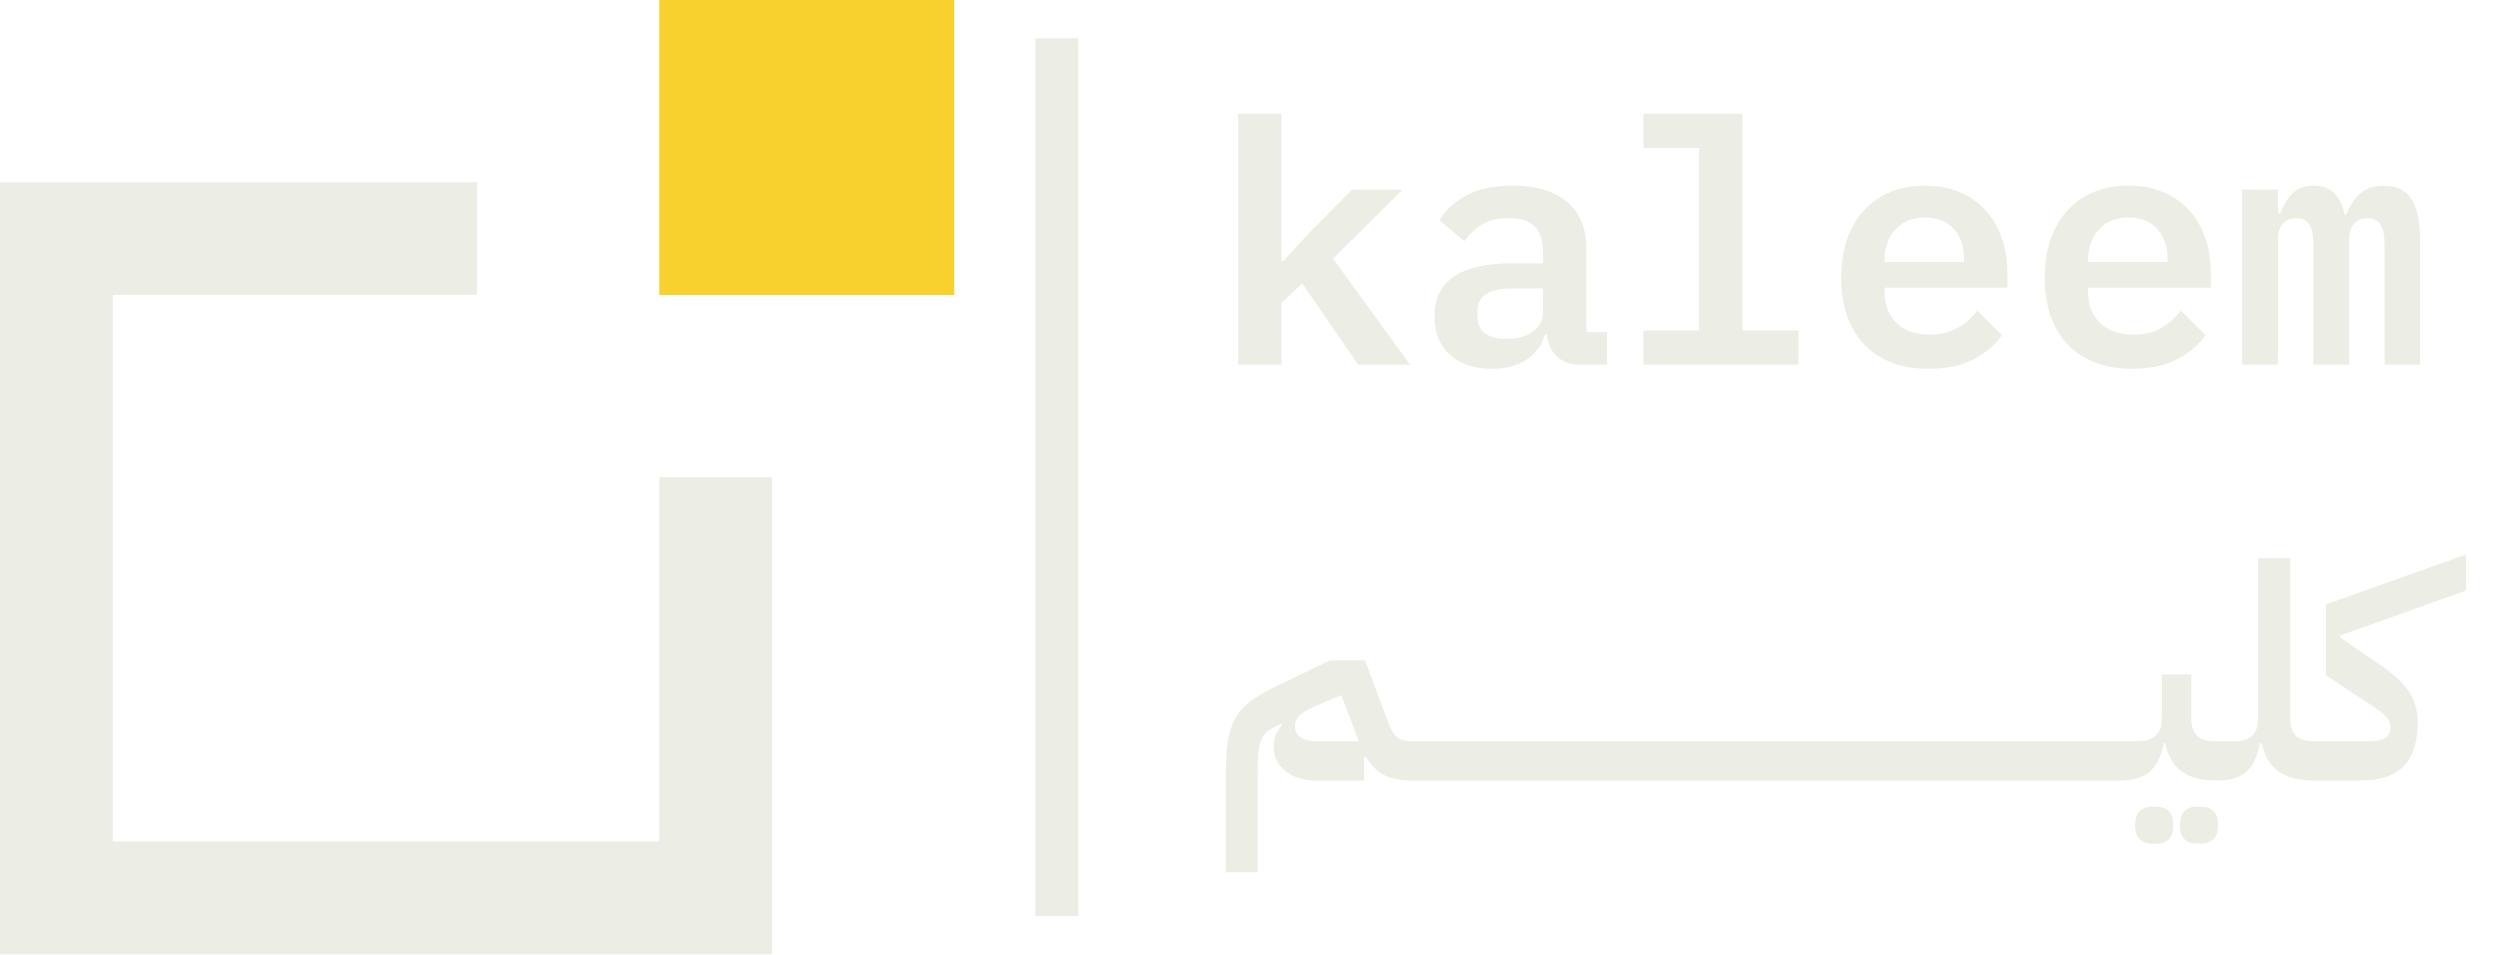
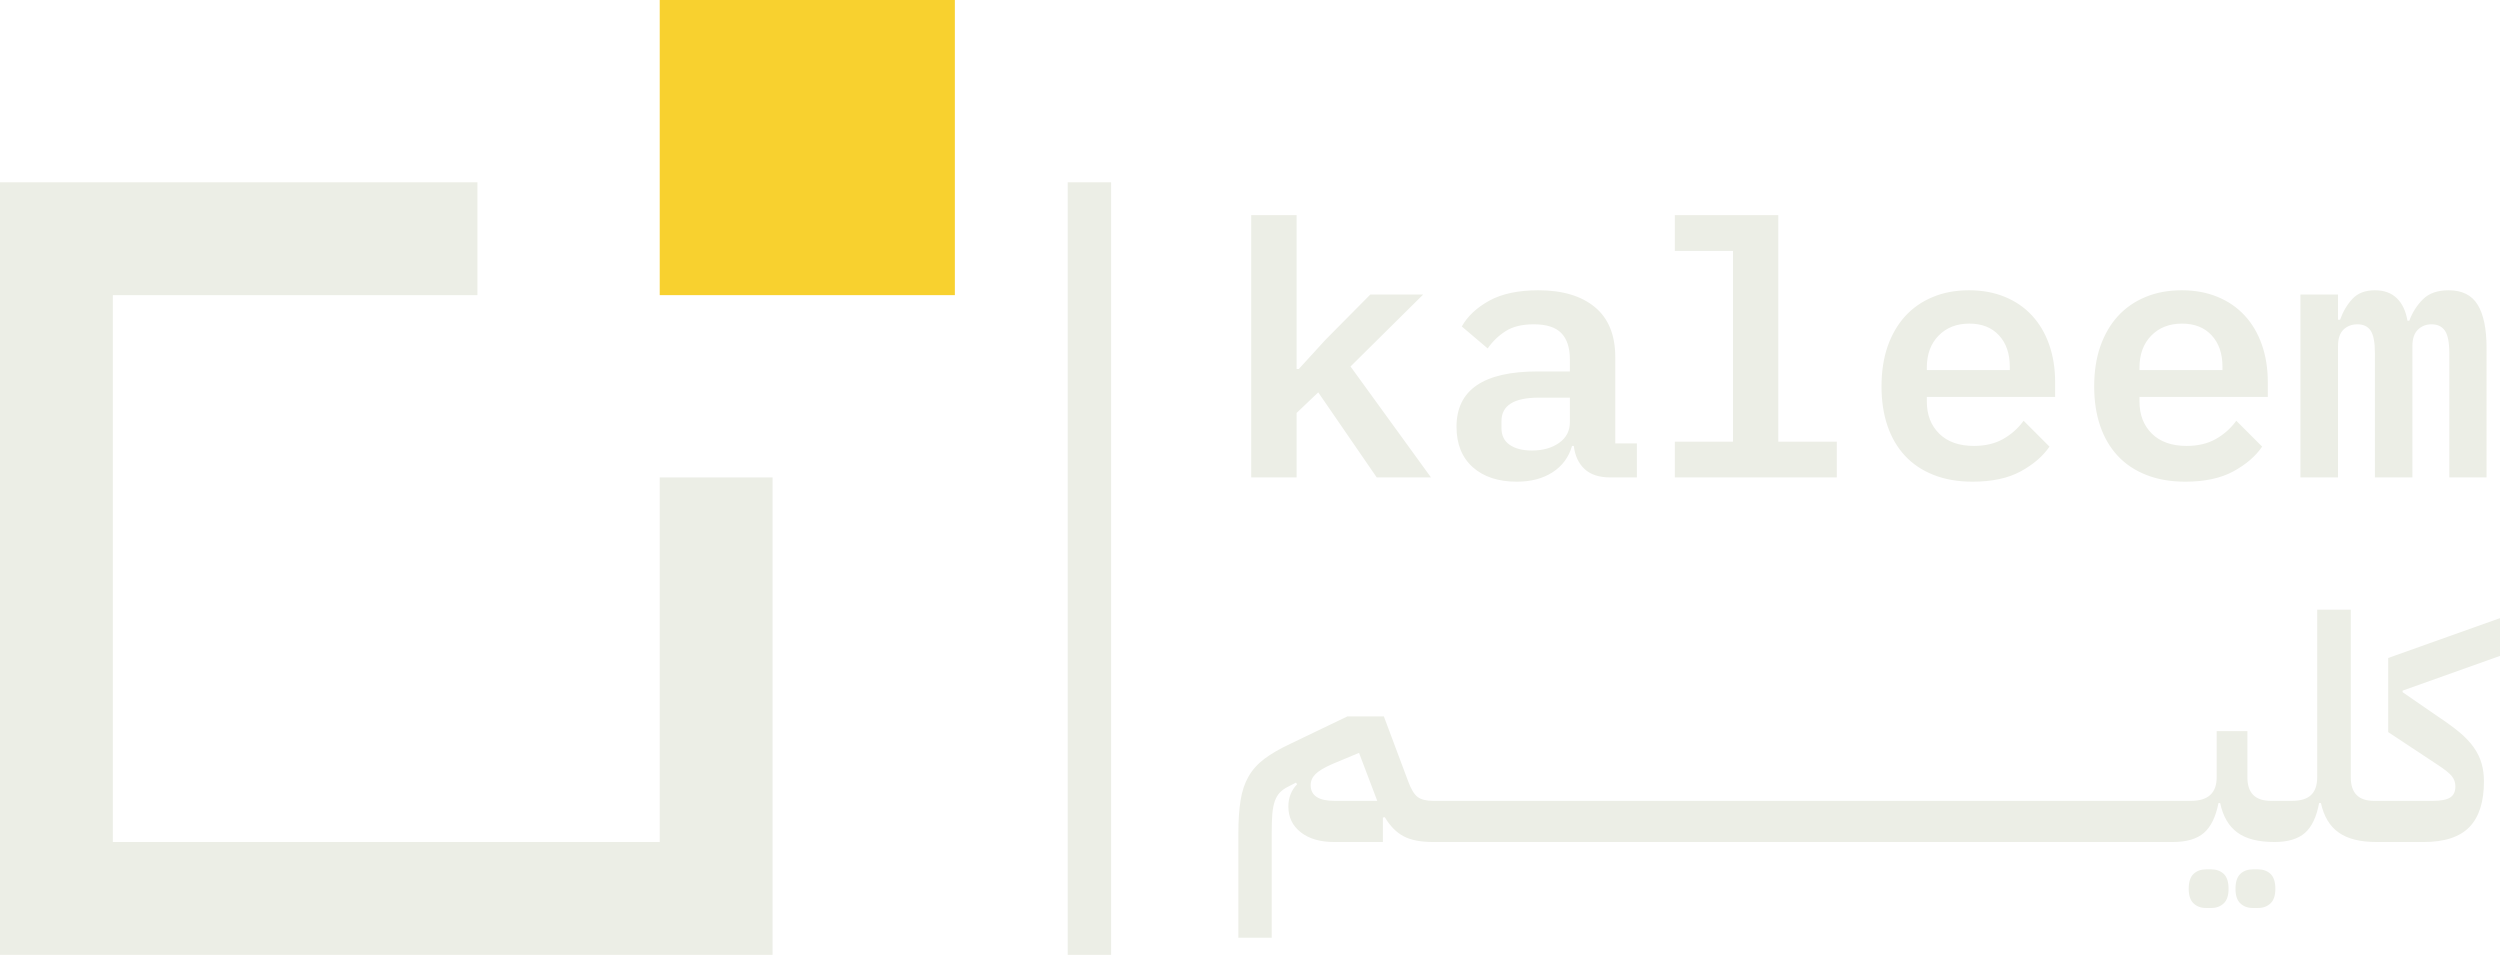
- <svg xmlns="http://www.w3.org/2000/svg" viewBox="0 0 524 200" role="img" aria-label="Kaleem — كليم">
-   <g transform="scale(1.81818)">
+ <svg xmlns="http://www.w3.org/2000/svg" viewBox="0 0 288 110" role="img" aria-label="Kaleem — كليم">
+   <g>
    <path d="M0 21H55V34H13V97H76V55H89V110H0Z" fill="#eceee6" />
    <rect x="76" y="0" width="34" height="34" fill="#f8d12f" />
  </g>
-   <rect x="217" y="8" width="9" height="184" fill="#eceee6" />
-   <path d="M259.5 23.84H268.6V54.69H269.03L274.36 48.86L283.39 39.76H293.98L279.41 54.2L295.55 76.45H284.67L272.94 59.39L268.6 63.51V76.45H259.5ZM331.52 76.45Q328.18 76.45 326.37 74.78Q324.55 73.11 324.2 70.12H323.84Q322.85 73.53 319.93 75.42Q317.02 77.3 312.75 77.3Q307.21 77.3 303.94 74.39Q300.66 71.47 300.66 66.28Q300.66 55.19 316.95 55.19H323.42V52.77Q323.42 49.29 321.71 47.51Q320 45.73 316.16 45.73Q312.68 45.73 310.55 47.09Q308.41 48.44 306.92 50.57L301.73 46.16Q303.44 43.1 307.24 41.01Q311.04 38.91 317.09 38.91Q324.34 38.91 328.43 42.29Q332.52 45.66 332.52 52.35V69.62H336.85V76.45ZM315.81 71.05Q319.08 71.05 321.25 69.52Q323.42 67.99 323.42 65.36V60.45H317.16Q309.69 60.45 309.69 65.15V66.57Q309.69 68.77 311.33 69.91Q312.96 71.05 315.81 71.05ZM344.46 69.27H356.12V31.02H344.46V23.84H365.22V69.27H376.95V76.45H344.46ZM404.18 77.3Q399.77 77.3 396.36 75.95Q392.95 74.6 390.64 72.11Q388.33 69.62 387.12 66.1Q385.91 62.59 385.91 58.18Q385.91 53.7 387.15 50.14Q388.4 46.59 390.67 44.1Q392.95 41.61 396.18 40.26Q399.42 38.91 403.47 38.91Q407.45 38.91 410.65 40.22Q413.85 41.54 416.09 43.96Q418.33 46.37 419.54 49.79Q420.75 53.2 420.75 57.32V60.31H395.01V61.23Q395.01 65.22 397.5 67.67Q399.99 70.12 404.47 70.12Q407.88 70.12 410.33 68.74Q412.79 67.35 414.42 65.07L419.61 70.26Q417.62 73.18 413.82 75.24Q410.01 77.3 404.18 77.3ZM403.54 45.59Q399.7 45.59 397.36 48.01Q395.01 50.43 395.01 54.41V54.91H411.65V54.27Q411.65 50.29 409.48 47.94Q407.31 45.59 403.54 45.59ZM446.84 77.3Q442.43 77.3 439.02 75.95Q435.61 74.6 433.3 72.11Q430.99 69.62 429.78 66.1Q428.57 62.59 428.57 58.18Q428.57 53.7 429.81 50.14Q431.06 46.59 433.33 44.1Q435.61 41.61 438.84 40.26Q442.08 38.91 446.13 38.91Q450.11 38.91 453.31 40.22Q456.51 41.54 458.75 43.96Q460.99 46.37 462.2 49.79Q463.41 53.2 463.41 57.32V60.31H437.67V61.23Q437.67 65.22 440.16 67.67Q442.65 70.12 447.13 70.12Q450.54 70.12 452.99 68.74Q455.44 67.35 457.08 65.07L462.27 70.26Q460.28 73.18 456.47 75.24Q452.67 77.3 446.84 77.3ZM446.2 45.59Q442.36 45.59 440.02 48.01Q437.67 50.43 437.67 54.41V54.91H454.31V54.27Q454.31 50.29 452.14 47.94Q449.97 45.59 446.2 45.59ZM469.95 76.45V39.76H477.48V44.81H477.91Q478.76 42.39 480.36 40.65Q481.96 38.91 484.88 38.91Q487.65 38.91 489.29 40.51Q490.92 42.11 491.42 45.02H491.77Q492.7 42.54 494.51 40.72Q496.32 38.91 499.67 38.91Q503.72 38.91 505.5 41.82Q507.27 44.74 507.27 50.43V76.45H499.81V51.49Q499.81 48.29 498.92 47.01Q498.03 45.73 496.25 45.73Q494.62 45.73 493.52 46.8Q492.41 47.87 492.41 50.07V76.45H484.88V51.49Q484.88 48.29 484.02 47.01Q483.17 45.73 481.39 45.73Q479.69 45.73 478.59 46.8Q477.48 47.87 477.48 50.07V76.45Z" fill="#eceee6" />
-   <path d="M256.94 161.84Q256.94 157.93 257.38 155.19Q257.83 152.45 258.99 150.43Q260.16 148.42 262.17 146.91Q264.19 145.39 267.28 143.94L278.8 138.4H286.11L290.96 151.38Q291.85 153.77 292.89 154.56Q293.92 155.35 296 155.35H297.7V161.9L296 163.6Q292.22 163.6 290.05 162.43Q287.88 161.27 286.3 158.62L285.92 158.69V163.6H276.16Q271.94 163.6 269.45 161.65Q266.96 159.69 266.96 156.48Q266.96 153.83 268.72 152.01L268.47 151.69L266.9 152.51Q265.89 153.02 265.26 153.68Q264.63 154.34 264.25 155.38Q263.87 156.42 263.75 157.99Q263.62 159.57 263.62 161.84V182.81H256.94ZM271.43 152.2Q271.43 155.35 276.22 155.35H284.79L281.14 145.71L275.72 147.98Q273.32 149.05 272.38 149.99Q271.43 150.94 271.43 152.2ZM296 157.05 297.7 155.35H304.45V161.9L302.74 163.6H296ZM302.74 157.05 304.45 155.35H311.19V161.9L309.49 163.6H302.74ZM309.49 157.05 311.19 155.35H317.93V161.9L316.23 163.6H309.49ZM316.23 157.05 317.93 155.35H324.67V161.9L322.97 163.6H316.23ZM322.97 157.05 324.67 155.35H331.41V161.9L329.71 163.6H322.97ZM329.71 157.05 331.41 155.35H338.15V161.9L336.45 163.6H329.71ZM336.45 157.05 338.15 155.35H344.89V161.9L343.19 163.6H336.45ZM343.19 157.05 344.89 155.35H351.63V161.9L349.93 163.6H343.19ZM349.93 157.05 351.63 155.35H358.37V161.9L356.67 163.6H349.93ZM356.67 157.05 358.37 155.35H365.12V161.9L363.41 163.6H356.67ZM363.41 157.05 365.12 155.35H371.86V161.9L370.16 163.6H363.41ZM370.16 157.05 371.86 155.35H378.6V161.9L376.9 163.6H370.16ZM376.9 157.05 378.6 155.35H385.34V161.9L383.64 163.6H376.9ZM383.64 157.05 385.34 155.35H392.08V161.9L390.38 163.6H383.64ZM390.38 157.05 392.08 155.35H398.82V161.9L397.12 163.6H390.38ZM397.12 157.05 398.82 155.35H405.56V161.9L403.86 163.6H397.12ZM403.86 157.05 405.56 155.35H412.3V161.9L410.6 163.6H403.86ZM410.6 157.05 412.3 155.35H419.04V161.9L417.34 163.6H410.6ZM417.34 157.05 419.04 155.35H425.79V161.9L424.08 163.6H417.34ZM424.08 157.05 425.79 155.35H432.53V161.9L430.83 163.6H424.08ZM430.83 157.05 432.53 155.35H439.27V161.9L437.57 163.6H430.83ZM437.57 157.05 439.27 155.35H446.01V161.9L444.31 163.6H437.57ZM444.31 157.05 446.01 155.35H447.96Q453.13 155.35 453.13 150.62V141.36H459.3V150.62Q459.3 155.35 464.03 155.35H466.42V161.9L464.72 163.6Q459.87 163.6 457.29 161.71Q454.7 159.82 453.82 155.79H453.51Q452.69 159.95 450.58 161.77Q448.47 163.6 444.31 163.6ZM460.37 176.83Q458.86 176.83 457.88 175.92Q456.91 175 456.91 172.99Q456.91 170.91 457.88 169.99Q458.86 169.08 460.37 169.08H461.44Q462.96 169.08 463.93 169.99Q464.91 170.91 464.91 172.99Q464.91 175 463.93 175.92Q462.96 176.83 461.44 176.83ZM450.99 176.83Q449.47 176.83 448.5 175.92Q447.52 175 447.52 172.99Q447.52 170.91 448.5 169.99Q449.47 169.08 450.99 169.08H452.06Q453.57 169.08 454.55 169.99Q455.52 170.91 455.52 172.99Q455.52 175 454.55 175.92Q453.57 176.83 452.06 176.83ZM464.72 157.05 466.42 155.35H468.19Q470.83 155.35 472.06 154.18Q473.29 153.02 473.29 150.62V116.98H480.03V150.62Q480.03 155.35 484.69 155.35H486.9V161.9L485.2 163.6Q480.28 163.6 477.6 161.71Q474.93 159.82 474.04 155.79H473.67Q472.91 159.95 470.83 161.77Q468.75 163.6 464.72 163.6ZM485.2 157.05 486.9 155.35H496.47Q498.87 155.35 499.94 154.69Q501.01 154.02 501.01 152.45Q501.01 151.25 500.28 150.37Q499.56 149.49 497.54 148.16L487.53 141.55V126.68L516.89 116.22V123.78L490.42 133.23V133.55L497.54 138.46Q500.13 140.16 501.89 141.64Q503.65 143.12 504.73 144.67Q505.8 146.21 506.27 147.85Q506.74 149.49 506.74 151.44Q506.74 157.55 503.84 160.58Q500.95 163.6 494.65 163.6H485.2Z" fill="#eceee6" />
+   <rect x="123" y="21" width="5" height="89" fill="#eceee6" />
+   <path d="M144.14 24.78H149.37V42.51H149.62L152.68 39.16L157.86 33.93H163.95L155.58 42.22L164.85 55H158.6L151.86 45.2L149.37 47.57V55H144.14ZM185.51 55Q183.59 55 182.55 54.04Q181.51 53.08 181.3 51.37H181.1Q180.53 53.33 178.85 54.41Q177.18 55.49 174.73 55.49Q171.54 55.49 169.66 53.82Q167.79 52.14 167.79 49.16Q167.79 42.79 177.14 42.79H180.85V41.4Q180.85 39.4 179.87 38.38Q178.89 37.36 176.69 37.36Q174.69 37.36 173.46 38.14Q172.24 38.91 171.38 40.14L168.4 37.61Q169.38 35.85 171.56 34.64Q173.75 33.44 177.22 33.44Q181.38 33.44 183.73 35.38Q186.08 37.32 186.08 41.16V51.08H188.57V55ZM176.48 51.9Q178.36 51.9 179.61 51.02Q180.85 50.14 180.85 48.63V45.81H177.26Q172.97 45.81 172.97 48.51V49.32Q172.97 50.59 173.91 51.24Q174.85 51.9 176.48 51.9ZM192.94 50.88H199.64V28.91H192.94V24.78H204.86V50.88H211.6V55H192.94ZM227.24 55.49Q224.71 55.49 222.75 54.71Q220.79 53.94 219.46 52.51Q218.13 51.08 217.44 49.06Q216.75 47.04 216.75 44.51Q216.75 41.93 217.46 39.89Q218.18 37.85 219.48 36.42Q220.79 34.99 222.65 34.22Q224.5 33.44 226.83 33.44Q229.12 33.44 230.96 34.2Q232.79 34.95 234.08 36.34Q235.37 37.73 236.06 39.69Q236.75 41.65 236.75 44.02V45.73H221.97V46.26Q221.97 48.55 223.4 49.96Q224.83 51.37 227.4 51.37Q229.36 51.37 230.77 50.57Q232.18 49.77 233.12 48.47L236.1 51.45Q234.96 53.12 232.77 54.31Q230.59 55.49 227.24 55.49ZM226.87 37.28Q224.67 37.28 223.32 38.67Q221.97 40.05 221.97 42.34V42.63H231.53V42.26Q231.53 39.97 230.28 38.63Q229.04 37.28 226.87 37.28ZM251.74 55.49Q249.21 55.49 247.25 54.71Q245.29 53.94 243.96 52.51Q242.63 51.08 241.94 49.06Q241.25 47.04 241.25 44.51Q241.25 41.93 241.96 39.89Q242.68 37.85 243.98 36.42Q245.29 34.99 247.15 34.22Q249 33.44 251.33 33.44Q253.62 33.44 255.46 34.2Q257.29 34.95 258.58 36.34Q259.87 37.73 260.56 39.69Q261.25 41.65 261.25 44.02V45.73H246.47V46.26Q246.47 48.55 247.9 49.96Q249.33 51.37 251.9 51.37Q253.86 51.37 255.27 50.57Q256.68 49.77 257.62 48.47L260.6 51.45Q259.46 53.12 257.27 54.31Q255.09 55.49 251.74 55.49ZM251.37 37.28Q249.17 37.28 247.82 38.67Q246.47 40.05 246.47 42.34V42.63H256.03V42.26Q256.03 39.97 254.78 38.63Q253.54 37.28 251.37 37.28ZM265.01 55V33.93H269.34V36.83H269.58Q270.07 35.44 270.99 34.44Q271.91 33.44 273.59 33.44Q275.18 33.44 276.12 34.36Q277.06 35.28 277.34 36.95H277.55Q278.08 35.52 279.12 34.48Q280.16 33.44 282.08 33.44Q284.41 33.44 285.43 35.11Q286.45 36.79 286.45 40.05V55H282.16V40.67Q282.16 38.83 281.65 38.09Q281.14 37.36 280.12 37.36Q279.18 37.36 278.55 37.97Q277.91 38.59 277.91 39.85V55H273.59V40.67Q273.59 38.83 273.1 38.09Q272.61 37.36 271.58 37.36Q270.61 37.36 269.97 37.97Q269.34 38.59 269.34 39.85V55Z" fill="#eceee6" />
+   <path d="M142.66 95.99Q142.66 93.74 142.92 92.17Q143.17 90.6 143.84 89.44Q144.51 88.28 145.67 87.41Q146.83 86.54 148.6 85.71L155.22 82.53H159.42L162.21 89.98Q162.71 91.36 163.31 91.81Q163.91 92.26 165.1 92.26H166.08V96.02L165.1 97Q162.93 97 161.68 96.33Q160.43 95.66 159.53 94.14L159.31 94.18V97H153.7Q151.28 97 149.85 95.88Q148.42 94.76 148.42 92.91Q148.42 91.39 149.43 90.34L149.29 90.16L148.38 90.63Q147.8 90.92 147.44 91.3Q147.08 91.68 146.86 92.28Q146.65 92.88 146.57 93.78Q146.5 94.68 146.5 95.99V108.03H142.66ZM150.99 90.45Q150.99 92.26 153.74 92.26H158.66L156.56 86.73L153.45 88.03Q152.07 88.64 151.53 89.19Q150.99 89.73 150.99 90.45ZM165.1 93.24 166.08 92.26H169.95V96.02L168.97 97H165.1ZM168.97 93.24 169.95 92.26H173.82V96.02L172.85 97H168.97ZM172.85 93.24 173.82 92.26H177.7V96.02L176.72 97H172.85ZM176.72 93.24 177.7 92.26H181.57V96.02L180.59 97H176.72ZM180.59 93.24 181.57 92.26H185.44V96.02L184.46 97H180.59ZM184.46 93.24 185.44 92.26H189.31V96.02L188.34 97H184.46ZM188.34 93.24 189.31 92.26H193.18V96.02L192.21 97H188.34ZM192.21 93.24 193.18 92.26H197.06V96.02L196.08 97H192.21ZM196.08 93.24 197.06 92.26H200.93V96.02L199.95 97H196.08ZM199.95 93.24 200.93 92.26H204.8V96.02L203.82 97H199.95ZM203.82 93.24 204.8 92.26H208.67V96.02L207.7 97H203.82ZM207.7 93.24 208.67 92.26H212.55V96.02L211.57 97H207.7ZM211.57 93.24 212.55 92.26H216.42V96.02L215.44 97H211.57ZM215.44 93.24 216.42 92.26H220.29V96.02L219.31 97H215.44ZM219.31 93.24 220.29 92.26H224.16V96.02L223.19 97H219.31ZM223.19 93.24 224.16 92.26H228.03V96.02L227.06 97H223.19ZM227.06 93.24 228.03 92.26H231.91V96.02L230.93 97H227.06ZM230.93 93.24 231.91 92.26H235.78V96.02L234.8 97H230.93ZM234.8 93.24 235.78 92.26H239.65V96.02L238.67 97H234.8ZM238.67 93.24 239.65 92.26H243.52V96.02L242.55 97H238.67ZM242.55 93.24 243.52 92.26H247.4V96.02L246.42 97H242.55ZM246.42 93.24 247.4 92.26H251.27V96.02L250.29 97H246.42ZM250.29 93.24 251.27 92.26H252.39Q255.36 92.26 255.36 89.55V84.23H258.9V89.55Q258.9 92.26 261.62 92.26H262.99V96.02L262.02 97Q259.23 97 257.75 95.91Q256.26 94.83 255.76 92.51H255.57Q255.1 94.9 253.89 95.95Q252.68 97 250.29 97ZM259.52 104.6Q258.65 104.6 258.09 104.07Q257.53 103.55 257.53 102.39Q257.53 101.2 258.09 100.67Q258.65 100.15 259.52 100.15H260.13Q261 100.15 261.56 100.67Q262.12 101.2 262.12 102.39Q262.12 103.55 261.56 104.07Q261 104.6 260.13 104.6ZM254.13 104.6Q253.26 104.6 252.7 104.07Q252.14 103.55 252.14 102.39Q252.14 101.2 252.7 100.67Q253.26 100.15 254.13 100.15H254.74Q255.61 100.15 256.17 100.67Q256.73 101.2 256.73 102.39Q256.73 103.55 256.17 104.07Q255.61 104.6 254.74 104.6ZM262.02 93.24 262.99 92.26H264.01Q265.53 92.26 266.23 91.59Q266.94 90.92 266.94 89.55V70.23H270.81V89.55Q270.81 92.26 273.49 92.26H274.75V96.02L273.78 97Q270.95 97 269.42 95.91Q267.88 94.83 267.37 92.51H267.16Q266.72 94.9 265.53 95.95Q264.33 97 262.02 97ZM273.78 93.24 274.75 92.26H280.26Q281.63 92.26 282.25 91.88Q282.86 91.5 282.86 90.6Q282.86 89.91 282.44 89.4Q282.03 88.9 280.87 88.14L275.12 84.34V75.8L291.98 69.79V74.14L276.78 79.56V79.74L280.87 82.56Q282.35 83.54 283.37 84.39Q284.38 85.24 285 86.13Q285.61 87.01 285.88 87.96Q286.15 88.9 286.15 90.02Q286.15 93.53 284.49 95.26Q282.82 97 279.21 97H273.78Z" fill="#eceee6" />
</svg>
